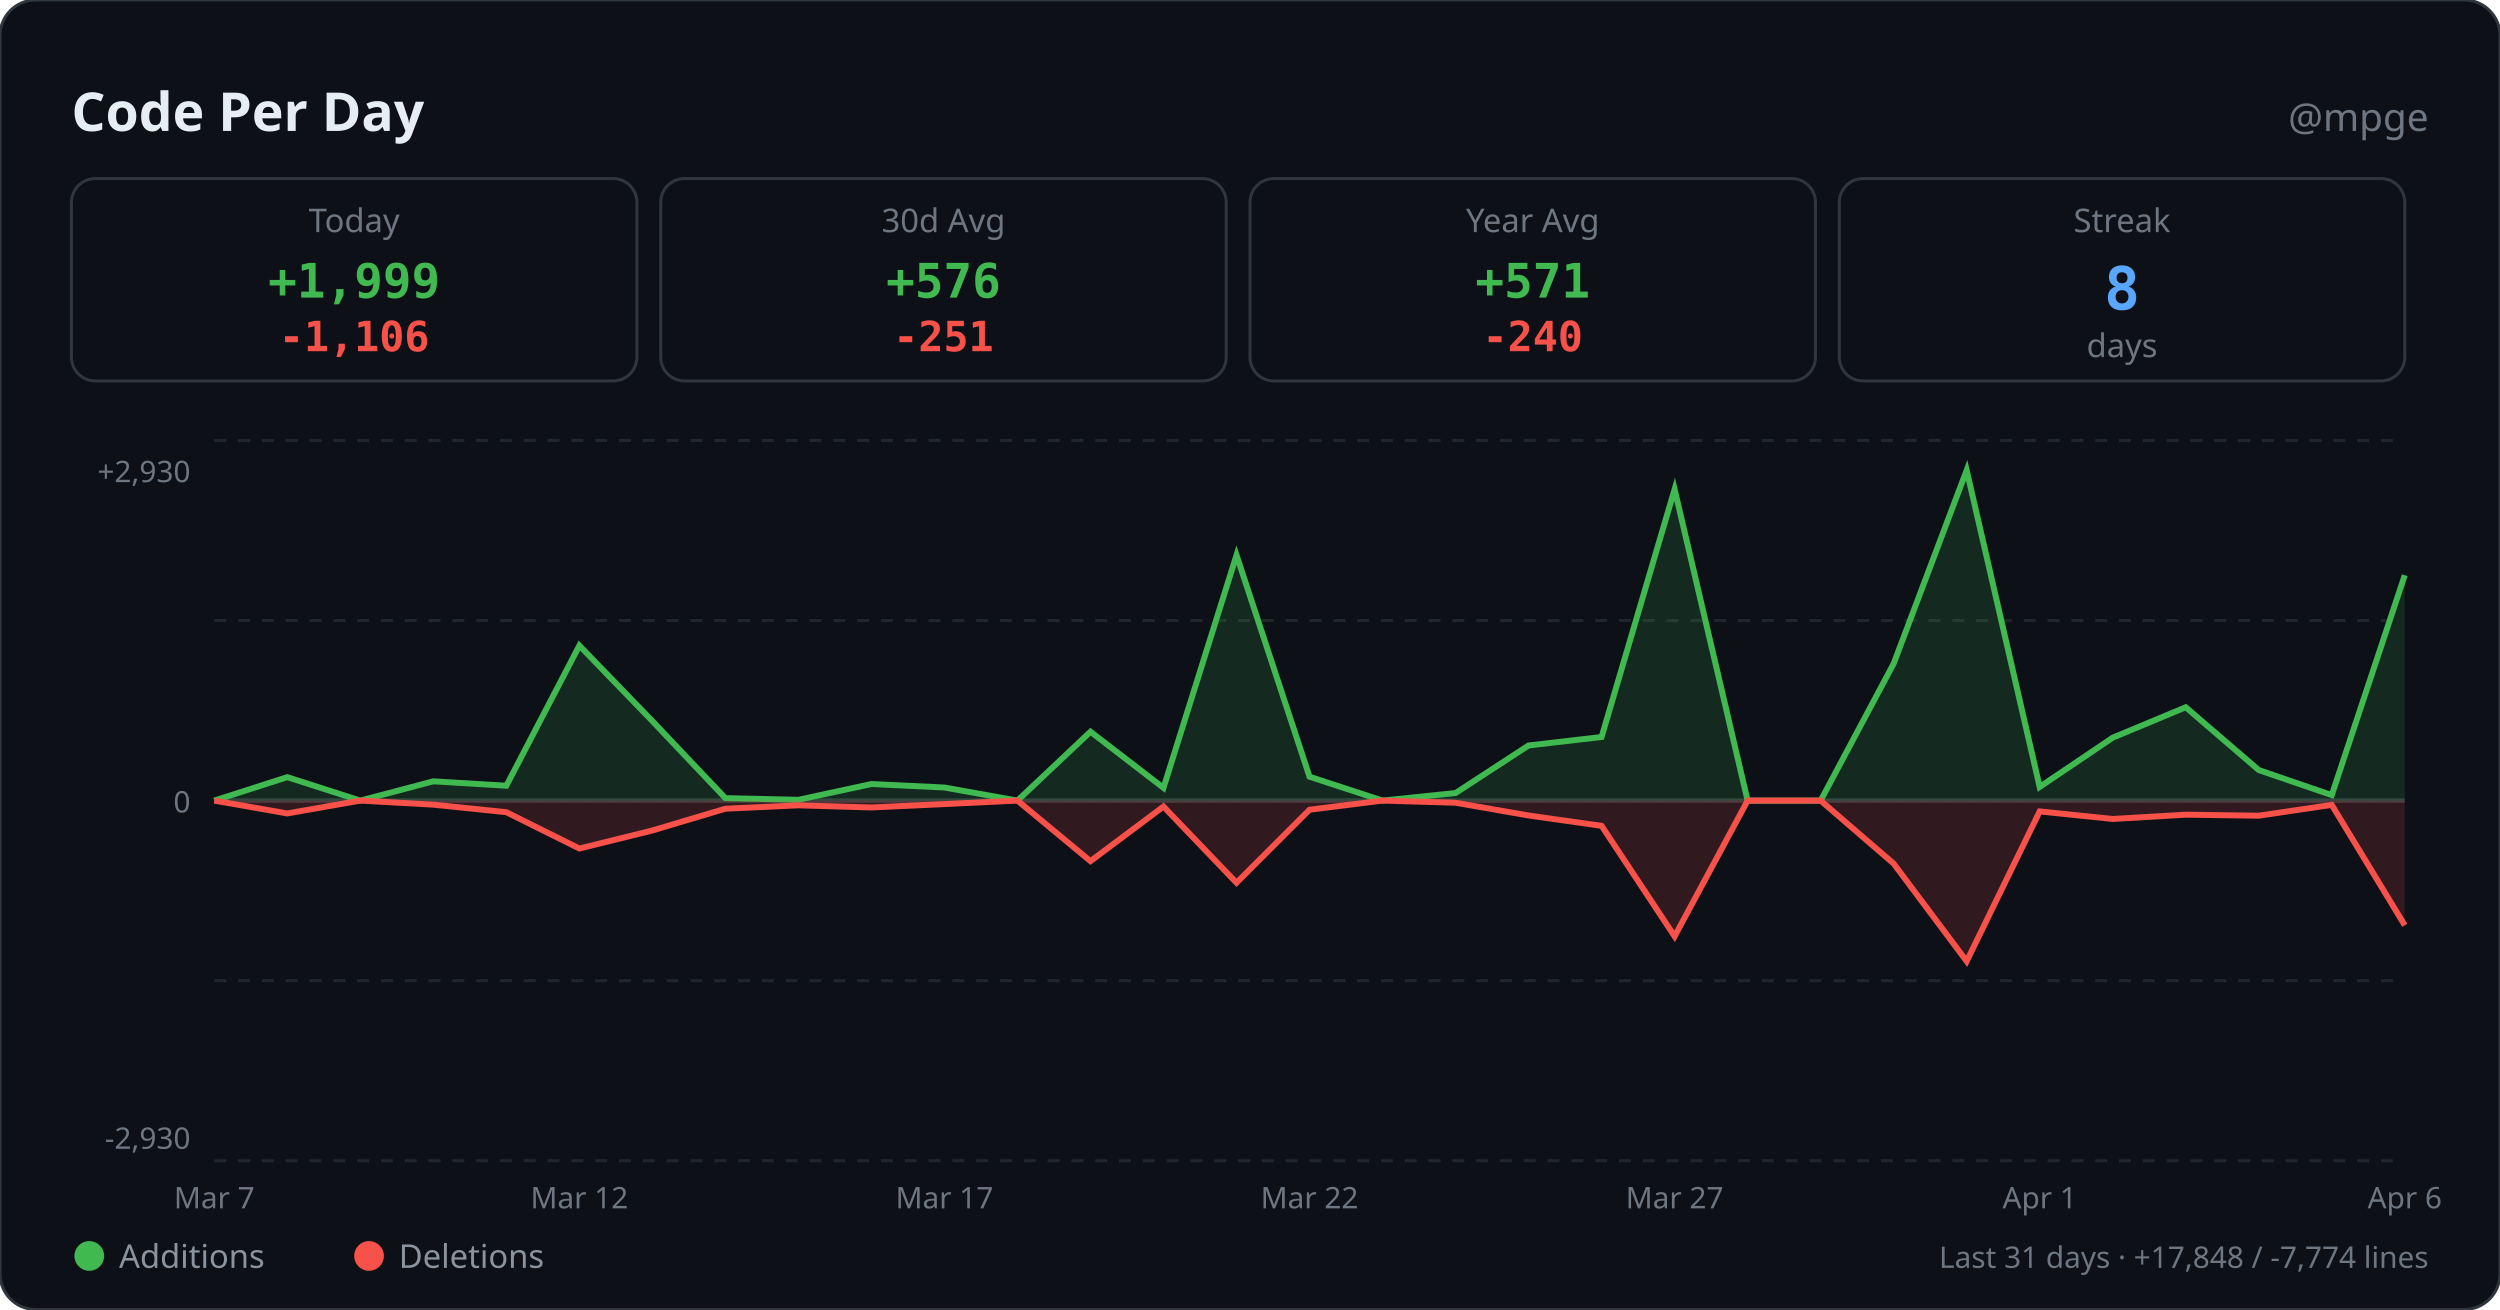
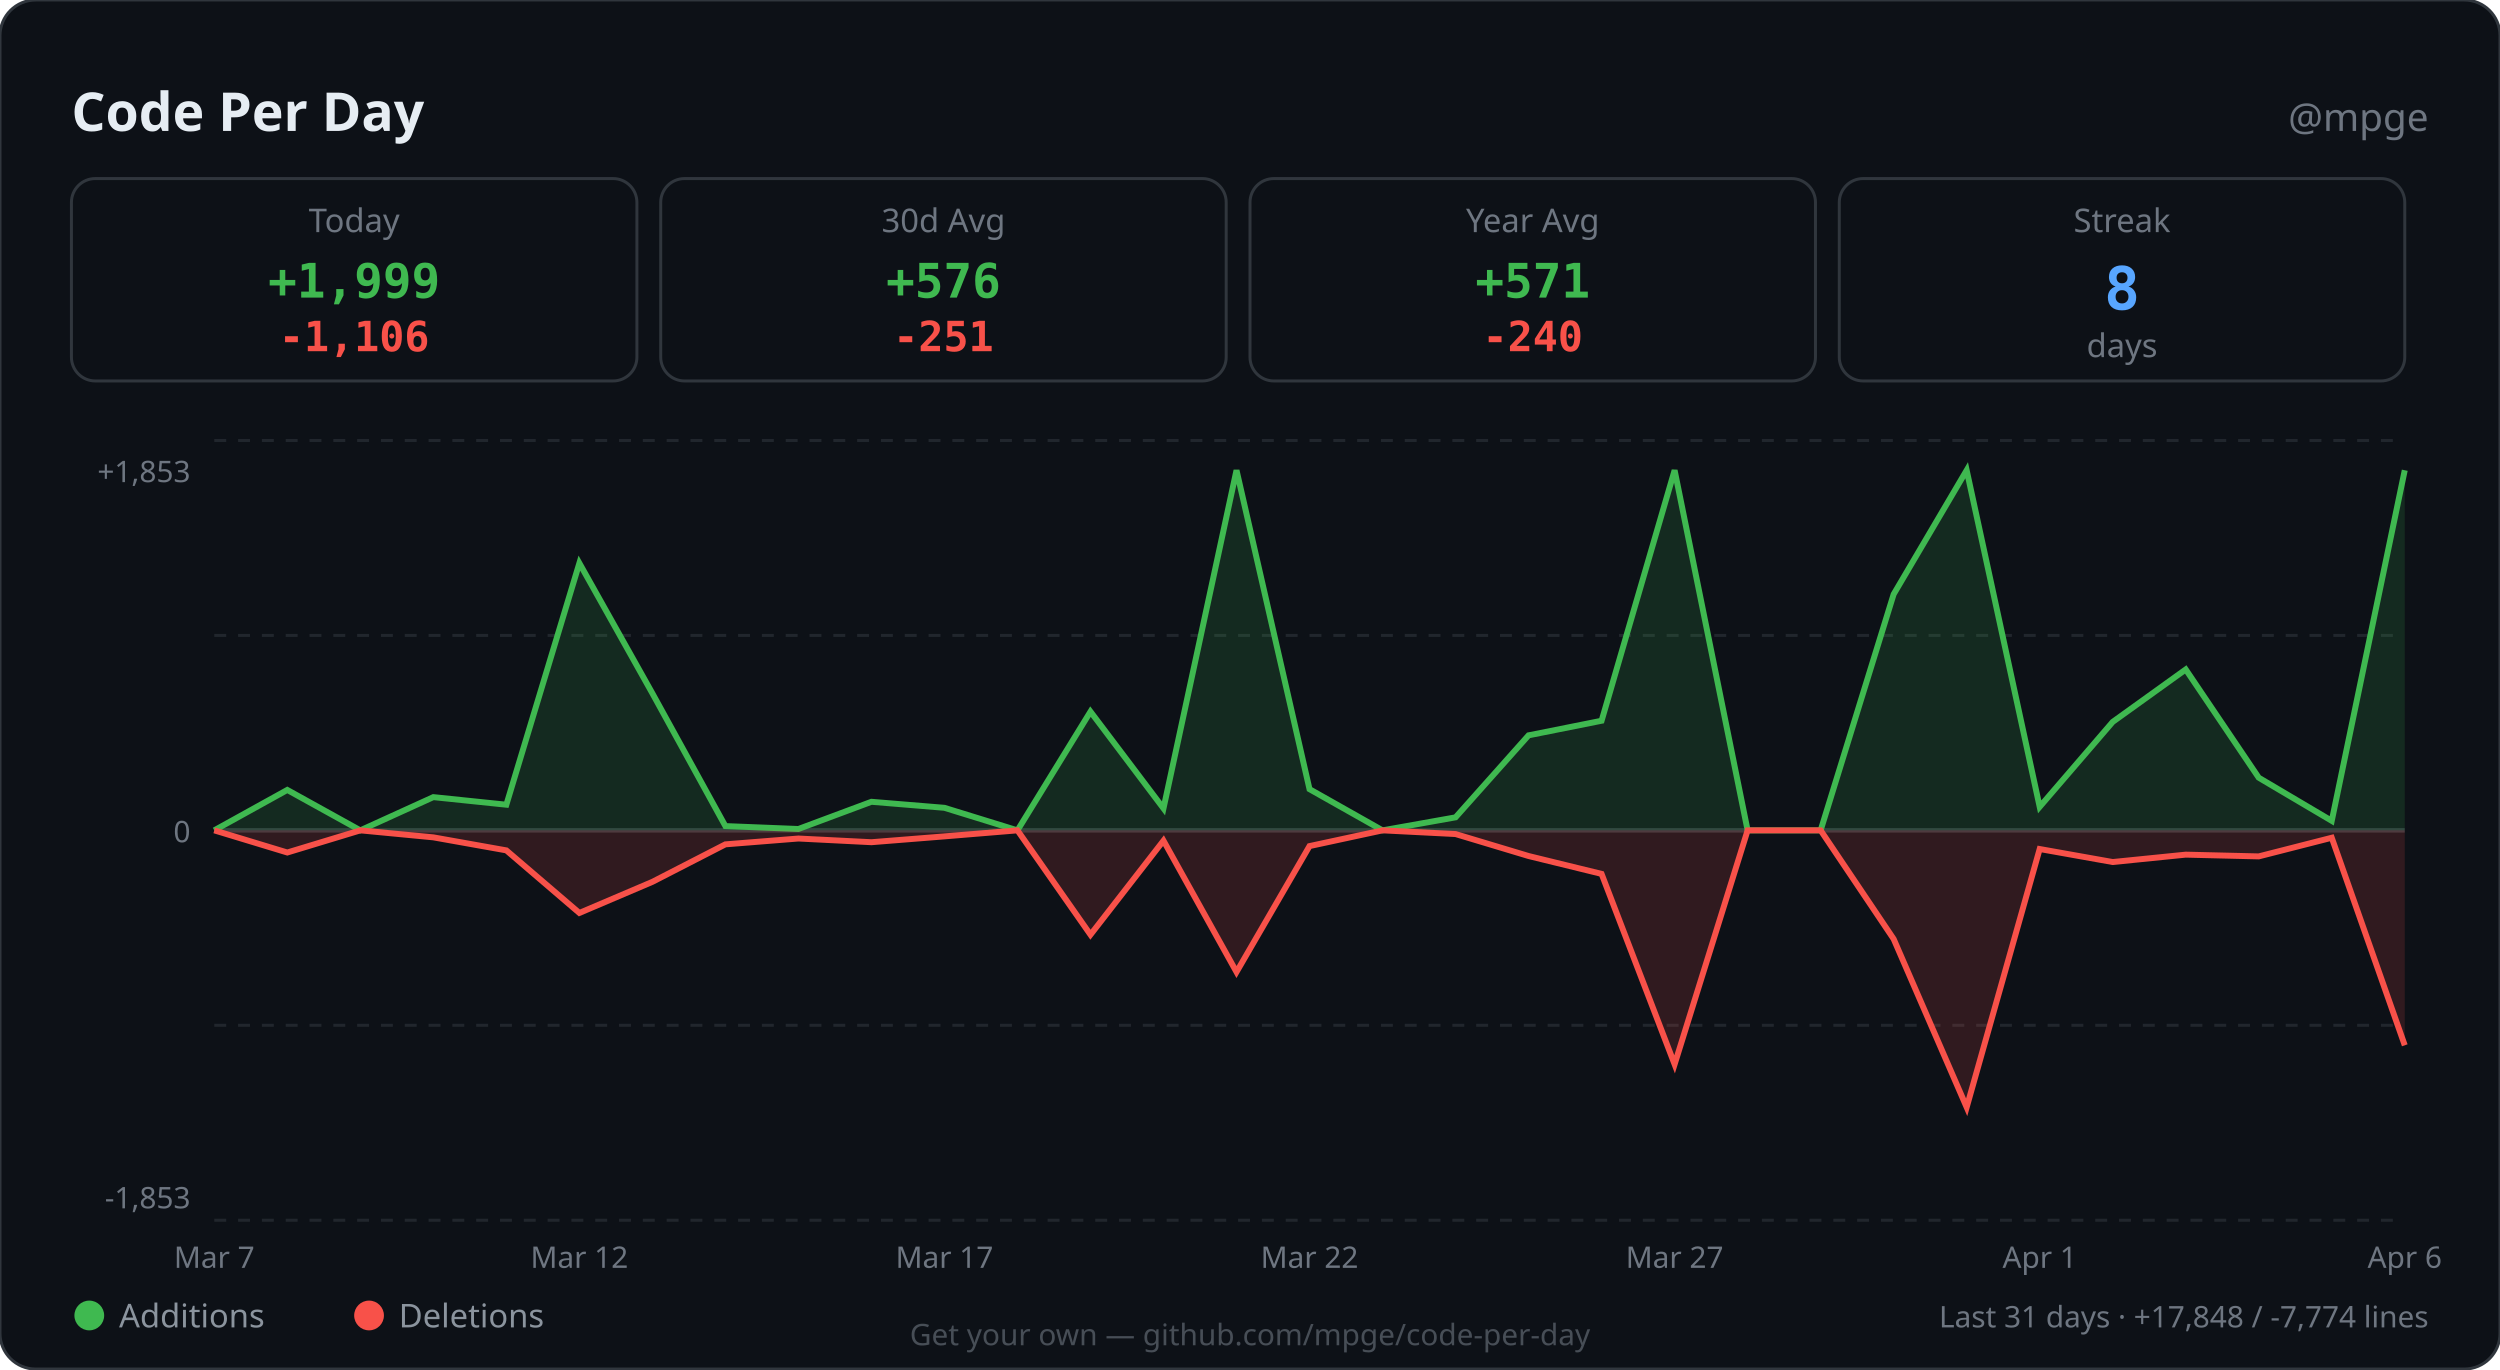
- <svg xmlns="http://www.w3.org/2000/svg" width="840" height="440" viewBox="0 0 840 440">
+ <svg xmlns="http://www.w3.org/2000/svg" width="840" height="460" viewBox="0 0 840 460">
  <style>
      @keyframes fadeInUp {
        from { opacity: 0; transform: translateY(12px); }
        to   { opacity: 1; transform: translateY(0); }
      }
      @keyframes growBar {
        from { transform: scaleY(0); }
        to   { transform: scaleY(1); }
      }
      .cpd-header  { animation: fadeInUp 0.5s ease both; }
      .cpd-stats   { animation: fadeInUp 0.5s ease 0.15s both; }
      .cpd-chart   { animation: fadeInUp 0.5s ease 0.3s both; }
      .cpd-legend  { animation: fadeInUp 0.5s ease 0.45s both; }
    </style>
-   <rect width="840" height="440" rx="12" fill="#0d1117" stroke="#30363d" stroke-width="1" />
+   <rect width="840" height="460" rx="12" fill="#0d1117" stroke="#30363d" stroke-width="1" />
  <g class="cpd-header">
-     <text x="24" y="44" fill="#e6edf3" font-size="18" font-family="'Segoe UI', sans-serif" font-weight="700">Code Per Day</text>
+     <a href="https://github.com/mpge/code-per-day" target="_blank">
+       <text x="24" y="44" fill="#e6edf3" font-size="18" font-family="'Segoe UI', sans-serif" font-weight="700">Code Per Day</text>
+     </a>
    <text x="816" y="44" fill="#6e7681" font-size="13" font-family="'Segoe UI', sans-serif" text-anchor="end" font-weight="500">@mpge</text>
  </g>
  <g class="cpd-stats">
    <rect x="24" y="60" width="190" height="68" rx="8" fill="#0d1117" stroke="#30363d" stroke-width="1" />
    <text x="119" y="78" fill="#6e7681" font-size="11" font-family="'Segoe UI', sans-serif" text-anchor="middle" font-weight="500">Today</text>
    <text x="119" y="100" fill="#3fb950" font-size="16" font-family="'Segoe UI Mono', 'Cascadia Code', monospace" text-anchor="middle" font-weight="700">+1,999</text>
    <text x="119" y="118" fill="#f85149" font-size="14" font-family="'Segoe UI Mono', 'Cascadia Code', monospace" text-anchor="middle" font-weight="600">-1,106</text>
    <rect x="222" y="60" width="190" height="68" rx="8" fill="#0d1117" stroke="#30363d" stroke-width="1" />
    <text x="317" y="78" fill="#6e7681" font-size="11" font-family="'Segoe UI', sans-serif" text-anchor="middle" font-weight="500">30d Avg</text>
    <text x="317" y="100" fill="#3fb950" font-size="16" font-family="'Segoe UI Mono', 'Cascadia Code', monospace" text-anchor="middle" font-weight="700">+576</text>
    <text x="317" y="118" fill="#f85149" font-size="14" font-family="'Segoe UI Mono', 'Cascadia Code', monospace" text-anchor="middle" font-weight="600">-251</text>
    <rect x="420" y="60" width="190" height="68" rx="8" fill="#0d1117" stroke="#30363d" stroke-width="1" />
    <text x="515" y="78" fill="#6e7681" font-size="11" font-family="'Segoe UI', sans-serif" text-anchor="middle" font-weight="500">Year Avg</text>
    <text x="515" y="100" fill="#3fb950" font-size="16" font-family="'Segoe UI Mono', 'Cascadia Code', monospace" text-anchor="middle" font-weight="700">+571</text>
    <text x="515" y="118" fill="#f85149" font-size="14" font-family="'Segoe UI Mono', 'Cascadia Code', monospace" text-anchor="middle" font-weight="600">-240</text>
    <rect x="618" y="60" width="190" height="68" rx="8" fill="#0d1117" stroke="#30363d" stroke-width="1" />
    <text x="713" y="78" fill="#6e7681" font-size="11" font-family="'Segoe UI', sans-serif" text-anchor="middle" font-weight="500">Streak</text>
    <text x="713" y="104" fill="#58a6ff" font-size="20" font-family="'Segoe UI Mono', 'Cascadia Code', monospace" text-anchor="middle" font-weight="700">8</text>
    <text x="713" y="120" fill="#6e7681" font-size="11" font-family="'Segoe UI', sans-serif" text-anchor="middle">days</text>
  </g>
  <g class="cpd-chart">
    <line x1="72" y1="148" x2="808" y2="148" stroke="#21262d" stroke-width="1" stroke-dasharray="4,4" />
-     <line x1="72" y1="208.5" x2="808" y2="208.5" stroke="#21262d" stroke-width="1" stroke-dasharray="4,4" />
-     <line x1="72" y1="269" x2="808" y2="269" stroke="#21262d" stroke-width="1" stroke-dasharray="4,4" />
-     <line x1="72" y1="329.5" x2="808" y2="329.5" stroke="#21262d" stroke-width="1" stroke-dasharray="4,4" />
-     <line x1="72" y1="390" x2="808" y2="390" stroke="#21262d" stroke-width="1" stroke-dasharray="4,4" />
-     <line x1="72" y1="269" x2="808" y2="269" stroke="#30363d" stroke-width="1.5" />
-     <text x="64" y="162" fill="#6e7681" font-size="10" font-family="'Segoe UI', sans-serif" text-anchor="end">+2,930</text>
-     <text x="64" y="386" fill="#6e7681" font-size="10" font-family="'Segoe UI', sans-serif" text-anchor="end">-2,930</text>
-     <text x="64" y="273" fill="#6e7681" font-size="10" font-family="'Segoe UI', sans-serif" text-anchor="end">0</text>
-     <path d="M 72 269 L 72 269 L 96.533 261.12 L 121.067 269 L 145.6 262.522 L 170.133 263.999 L 194.667 216.91 L 219.2 242.292 L 243.733 268.167 L 268.267 268.735 L 292.8 263.431 L 317.333 264.605 L 341.867 269 L 366.4 245.853 L 390.933 264.719 L 415.467 186.527 L 440 260.969 L 464.533 269 L 489.067 266.462 L 513.6 250.475 L 538.133 247.633 L 562.667 164.402 L 587.2 269 L 611.733 269 L 636.267 222.971 L 660.8 158 L 685.333 264.416 L 709.867 247.861 L 734.4 237.632 L 758.933 258.733 L 783.467 267.144 L 808 193.27 L 808 269 Z" fill="#3fb950" opacity="0.15" />
-     <path d="M 72 269 L 72 269 L 96.533 261.12 L 121.067 269 L 145.6 262.522 L 170.133 263.999 L 194.667 216.91 L 219.2 242.292 L 243.733 268.167 L 268.267 268.735 L 292.8 263.431 L 317.333 264.605 L 341.867 269 L 366.4 245.853 L 390.933 264.719 L 415.467 186.527 L 440 260.969 L 464.533 269 L 489.067 266.462 L 513.6 250.475 L 538.133 247.633 L 562.667 164.402 L 587.2 269 L 611.733 269 L 636.267 222.971 L 660.8 158 L 685.333 264.416 L 709.867 247.861 L 734.4 237.632 L 758.933 258.733 L 783.467 267.144 L 808 193.27" fill="none" stroke="#3fb950" stroke-width="2" />
-     <path d="M 72 269 L 72 269 L 96.533 273.319 L 121.067 269 L 145.6 270.364 L 170.133 272.902 L 194.667 285.101 L 219.2 279.039 L 243.733 271.728 L 268.267 270.591 L 292.8 271.311 L 317.333 270.174 L 341.867 269 L 366.4 289.344 L 390.933 271.008 L 415.467 296.617 L 440 272.069 L 464.533 269 L 489.067 269.72 L 513.6 274.001 L 538.133 277.486 L 562.667 314.612 L 587.2 269 L 611.733 269 L 636.267 290.177 L 660.8 322.985 L 685.333 272.637 L 709.867 275.175 L 734.4 273.735 L 758.933 274.076 L 783.467 270.44 L 808 310.9 L 808 269 Z" fill="#f85149" opacity="0.15" />
-     <path d="M 72 269 L 72 269 L 96.533 273.319 L 121.067 269 L 145.6 270.364 L 170.133 272.902 L 194.667 285.101 L 219.2 279.039 L 243.733 271.728 L 268.267 270.591 L 292.8 271.311 L 317.333 270.174 L 341.867 269 L 366.4 289.344 L 390.933 271.008 L 415.467 296.617 L 440 272.069 L 464.533 269 L 489.067 269.72 L 513.6 274.001 L 538.133 277.486 L 562.667 314.612 L 587.2 269 L 611.733 269 L 636.267 290.177 L 660.8 322.985 L 685.333 272.637 L 709.867 275.175 L 734.4 273.735 L 758.933 274.076 L 783.467 270.44 L 808 310.9" fill="none" stroke="#f85149" stroke-width="2" />
-     <text x="72" y="406" fill="#6e7681" font-size="10" font-family="'Segoe UI', sans-serif" text-anchor="middle">Mar 7</text>
-     <text x="194.667" y="406" fill="#6e7681" font-size="10" font-family="'Segoe UI', sans-serif" text-anchor="middle">Mar 12</text>
-     <text x="317.333" y="406" fill="#6e7681" font-size="10" font-family="'Segoe UI', sans-serif" text-anchor="middle">Mar 17</text>
-     <text x="440" y="406" fill="#6e7681" font-size="10" font-family="'Segoe UI', sans-serif" text-anchor="middle">Mar 22</text>
-     <text x="562.667" y="406" fill="#6e7681" font-size="10" font-family="'Segoe UI', sans-serif" text-anchor="middle">Mar 27</text>
-     <text x="685.333" y="406" fill="#6e7681" font-size="10" font-family="'Segoe UI', sans-serif" text-anchor="middle">Apr 1</text>
-     <text x="808" y="406" fill="#6e7681" font-size="10" font-family="'Segoe UI', sans-serif" text-anchor="middle">Apr 6</text>
+     <line x1="72" y1="213.5" x2="808" y2="213.5" stroke="#21262d" stroke-width="1" stroke-dasharray="4,4" />
+     <line x1="72" y1="279" x2="808" y2="279" stroke="#21262d" stroke-width="1" stroke-dasharray="4,4" />
+     <line x1="72" y1="344.5" x2="808" y2="344.5" stroke="#21262d" stroke-width="1" stroke-dasharray="4,4" />
+     <line x1="72" y1="410" x2="808" y2="410" stroke="#21262d" stroke-width="1" stroke-dasharray="4,4" />
+     <line x1="72" y1="279" x2="808" y2="279" stroke="#30363d" stroke-width="1.5" />
+     <text x="64" y="162" fill="#6e7681" font-size="10" font-family="'Segoe UI', sans-serif" text-anchor="end">+1,853</text>
+     <text x="64" y="406" fill="#6e7681" font-size="10" font-family="'Segoe UI', sans-serif" text-anchor="end">-1,853</text>
+     <text x="64" y="283" fill="#6e7681" font-size="10" font-family="'Segoe UI', sans-serif" text-anchor="end">0</text>
+     <path d="M 72 279 L 72 279 L 96.533 265.418 L 121.067 279 L 145.6 267.834 L 170.133 270.38 L 194.667 189.213 L 219.2 232.964 L 243.733 277.563 L 268.267 278.543 L 292.8 269.401 L 317.333 271.425 L 341.867 279 L 366.4 239.102 L 390.933 271.621 L 415.467 158 L 440 265.157 L 464.533 279 L 489.067 274.625 L 513.6 247.069 L 538.133 242.171 L 562.667 158 L 587.2 279 L 611.733 279 L 636.267 199.661 L 660.8 158 L 685.333 271.099 L 709.867 242.563 L 734.4 224.932 L 758.933 261.304 L 783.467 275.8 L 808 158 L 808 279 Z" fill="#3fb950" opacity="0.15" />
+     <path d="M 72 279 L 72 279 L 96.533 265.418 L 121.067 279 L 145.6 267.834 L 170.133 270.38 L 194.667 189.213 L 219.2 232.964 L 243.733 277.563 L 268.267 278.543 L 292.8 269.401 L 317.333 271.425 L 341.867 279 L 366.4 239.102 L 390.933 271.621 L 415.467 158 L 440 265.157 L 464.533 279 L 489.067 274.625 L 513.6 247.069 L 538.133 242.171 L 562.667 158 L 587.2 279 L 611.733 279 L 636.267 199.661 L 660.8 158 L 685.333 271.099 L 709.867 242.563 L 734.4 224.932 L 758.933 261.304 L 783.467 275.8 L 808 158" fill="none" stroke="#3fb950" stroke-width="2" />
+     <path d="M 72 279 L 72 279 L 96.533 286.444 L 121.067 279 L 145.6 281.351 L 170.133 285.726 L 194.667 306.752 L 219.2 296.304 L 243.733 283.702 L 268.267 281.743 L 292.8 282.983 L 317.333 281.024 L 341.867 279 L 366.4 314.066 L 390.933 282.461 L 415.467 326.603 L 440 284.289 L 464.533 279 L 489.067 280.241 L 513.6 287.62 L 538.133 293.627 L 562.667 357.621 L 587.2 279 L 611.733 279 L 636.267 315.502 L 660.8 372.052 L 685.333 285.269 L 709.867 289.644 L 734.4 287.162 L 758.933 287.75 L 783.467 281.481 L 808 351.221 L 808 279 Z" fill="#f85149" opacity="0.15" />
+     <path d="M 72 279 L 72 279 L 96.533 286.444 L 121.067 279 L 145.6 281.351 L 170.133 285.726 L 194.667 306.752 L 219.2 296.304 L 243.733 283.702 L 268.267 281.743 L 292.8 282.983 L 317.333 281.024 L 341.867 279 L 366.4 314.066 L 390.933 282.461 L 415.467 326.603 L 440 284.289 L 464.533 279 L 489.067 280.241 L 513.6 287.62 L 538.133 293.627 L 562.667 357.621 L 587.2 279 L 611.733 279 L 636.267 315.502 L 660.8 372.052 L 685.333 285.269 L 709.867 289.644 L 734.4 287.162 L 758.933 287.75 L 783.467 281.481 L 808 351.221" fill="none" stroke="#f85149" stroke-width="2" />
+     <text x="72" y="426" fill="#6e7681" font-size="10" font-family="'Segoe UI', sans-serif" text-anchor="middle">Mar 7</text>
+     <text x="194.667" y="426" fill="#6e7681" font-size="10" font-family="'Segoe UI', sans-serif" text-anchor="middle">Mar 12</text>
+     <text x="317.333" y="426" fill="#6e7681" font-size="10" font-family="'Segoe UI', sans-serif" text-anchor="middle">Mar 17</text>
+     <text x="440" y="426" fill="#6e7681" font-size="10" font-family="'Segoe UI', sans-serif" text-anchor="middle">Mar 22</text>
+     <text x="562.667" y="426" fill="#6e7681" font-size="10" font-family="'Segoe UI', sans-serif" text-anchor="middle">Mar 27</text>
+     <text x="685.333" y="426" fill="#6e7681" font-size="10" font-family="'Segoe UI', sans-serif" text-anchor="middle">Apr 1</text>
+     <text x="808" y="426" fill="#6e7681" font-size="10" font-family="'Segoe UI', sans-serif" text-anchor="middle">Apr 6</text>
  </g>
  <g class="cpd-legend">
-     <circle cx="30" cy="422" r="5" fill="#3fb950" />
-     <text x="40" y="426" fill="#8b949e" font-size="11" font-family="'Segoe UI', sans-serif">Additions</text>
-     <circle cx="124" cy="422" r="5" fill="#f85149" />
-     <text x="134" y="426" fill="#8b949e" font-size="11" font-family="'Segoe UI', sans-serif">Deletions</text>
-     <text x="816" y="426" fill="#6e7681" font-size="10" font-family="'Segoe UI', sans-serif" text-anchor="end">Last 31 days · +17,848 / -7,774 lines</text>
+     <circle cx="30" cy="442" r="5" fill="#3fb950" />
+     <text x="40" y="446" fill="#8b949e" font-size="11" font-family="'Segoe UI', sans-serif">Additions</text>
+     <circle cx="124" cy="442" r="5" fill="#f85149" />
+     <text x="134" y="446" fill="#8b949e" font-size="11" font-family="'Segoe UI', sans-serif">Deletions</text>
+     <text x="816" y="446" fill="#6e7681" font-size="10" font-family="'Segoe UI', sans-serif" text-anchor="end">Last 31 days · +17,848 / -7,774 lines</text>
  </g>
+   <a href="https://github.com/mpge/code-per-day" target="_blank">
+     <text x="420" y="452" fill="#6e7681" font-size="10" font-family="'Segoe UI', sans-serif" text-anchor="middle" opacity="0.6">Get your own — github.com/mpge/code-per-day</text>
+   </a>
</svg>
